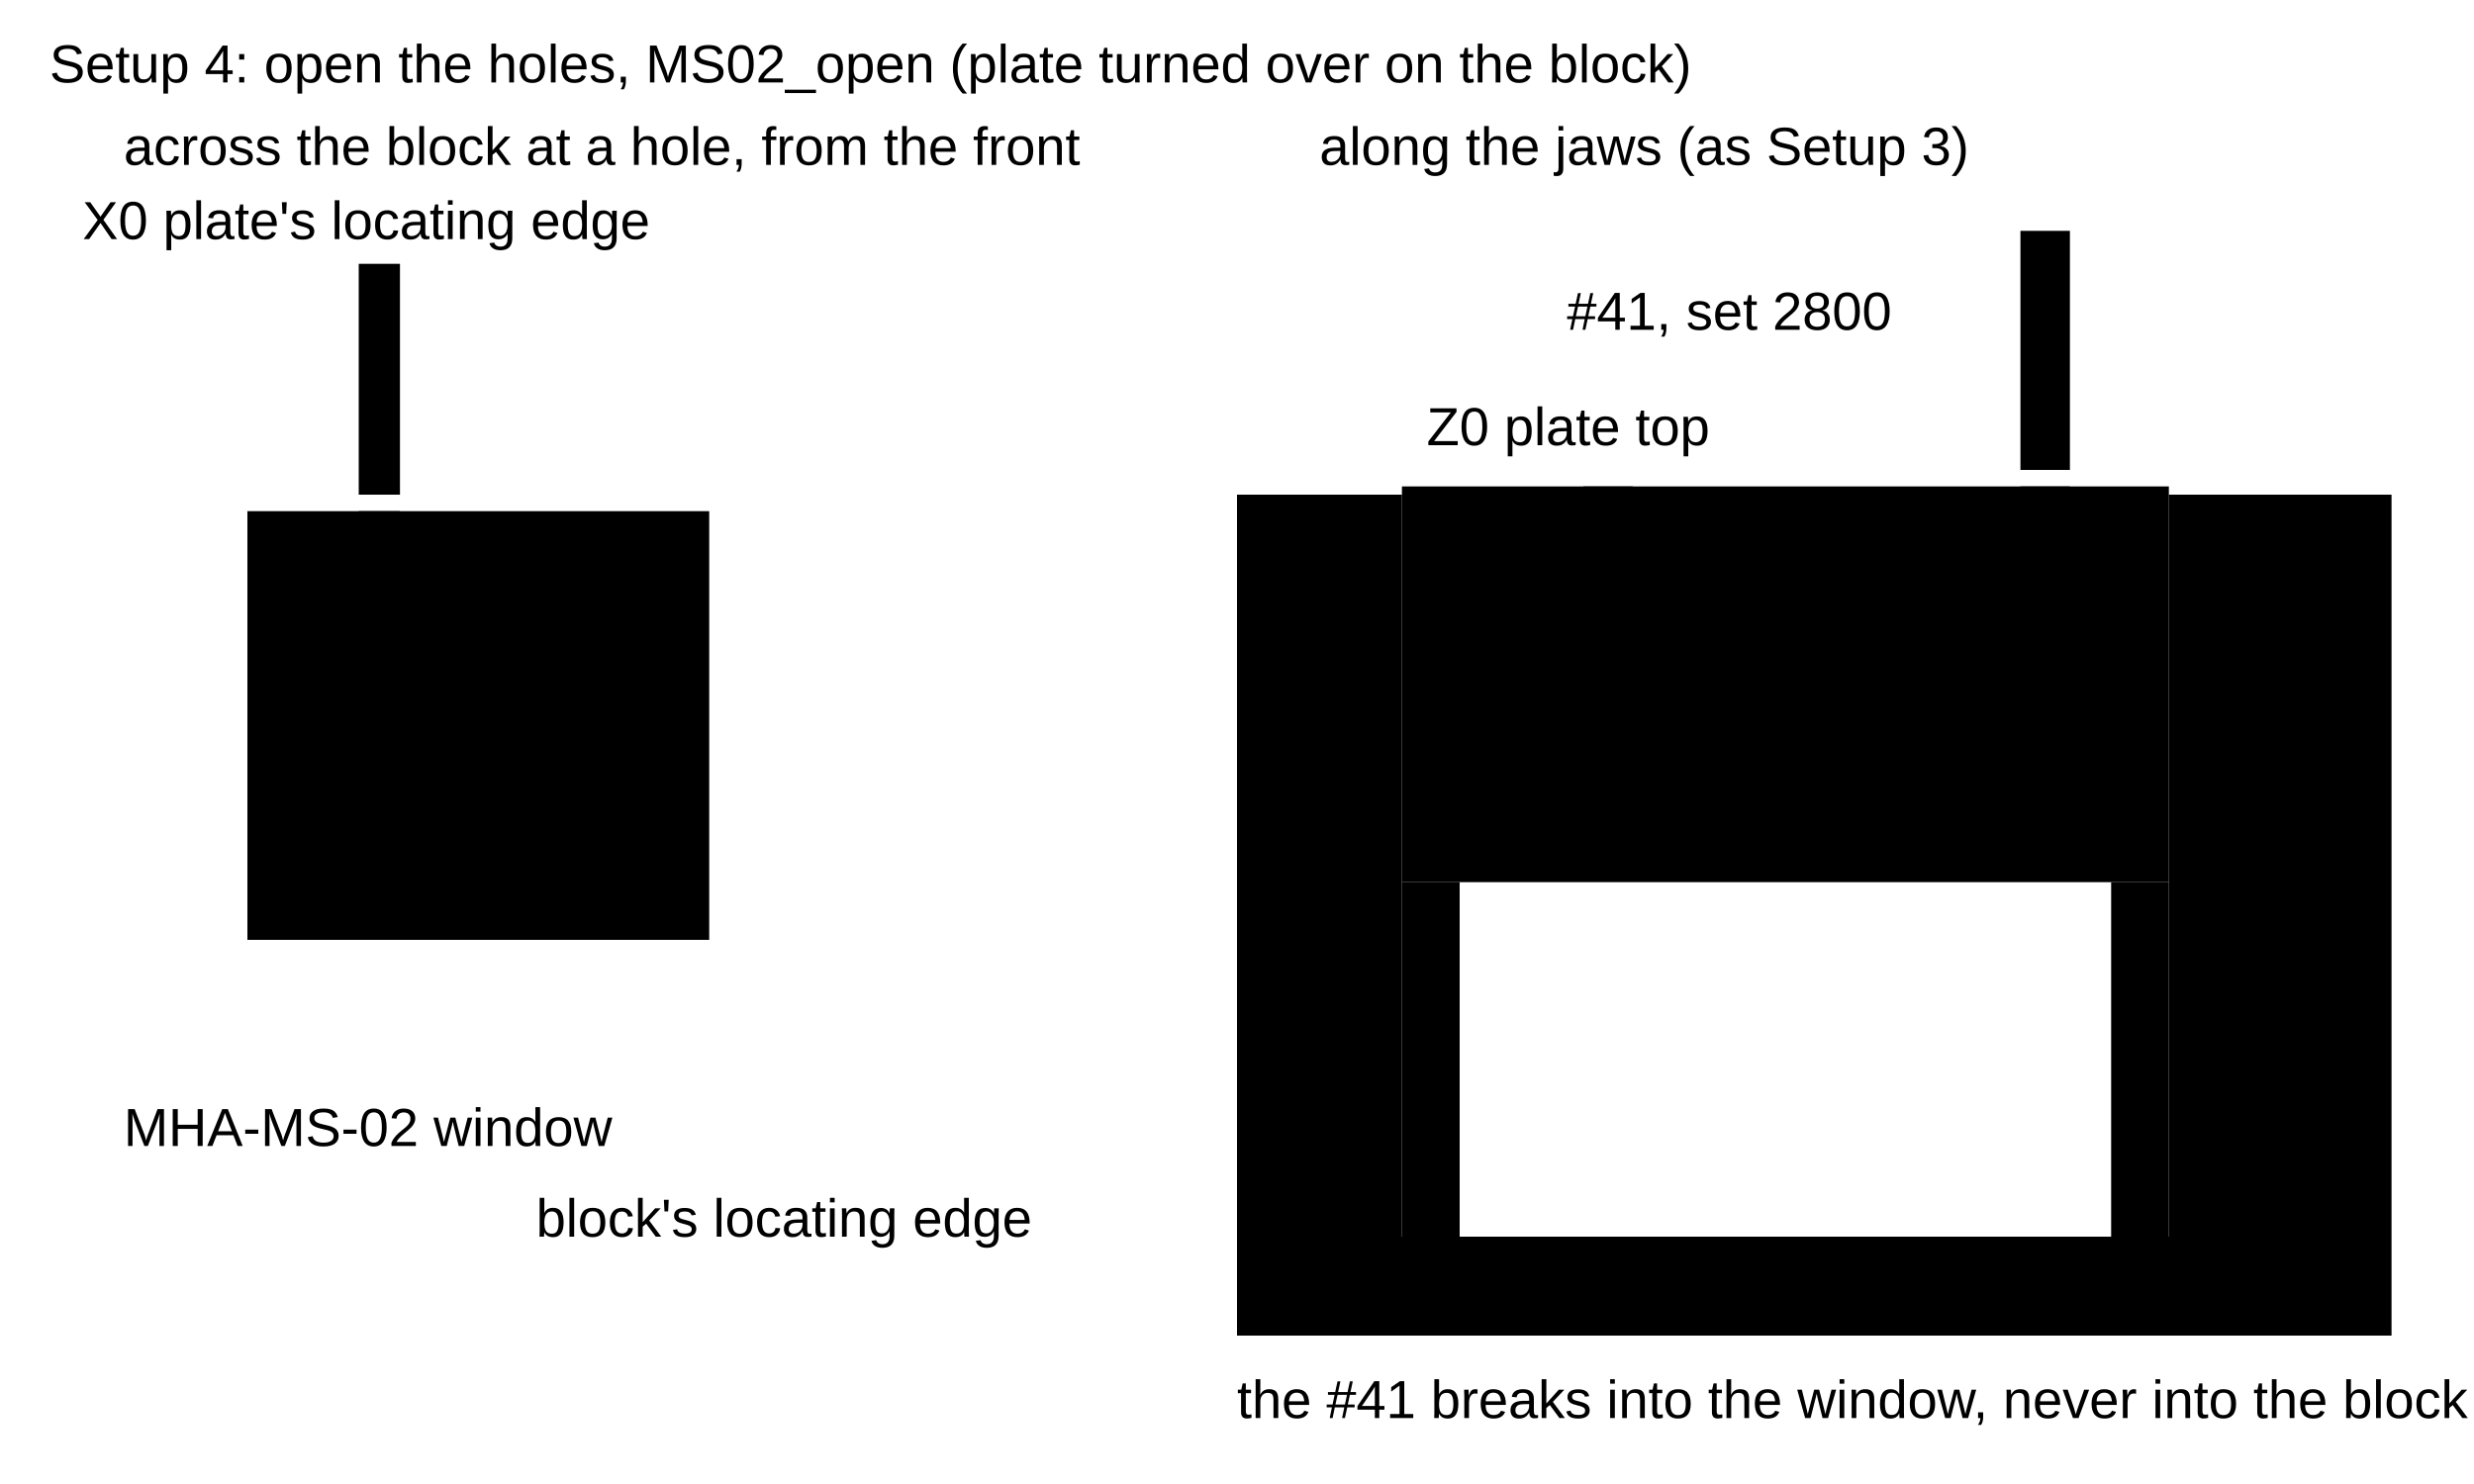
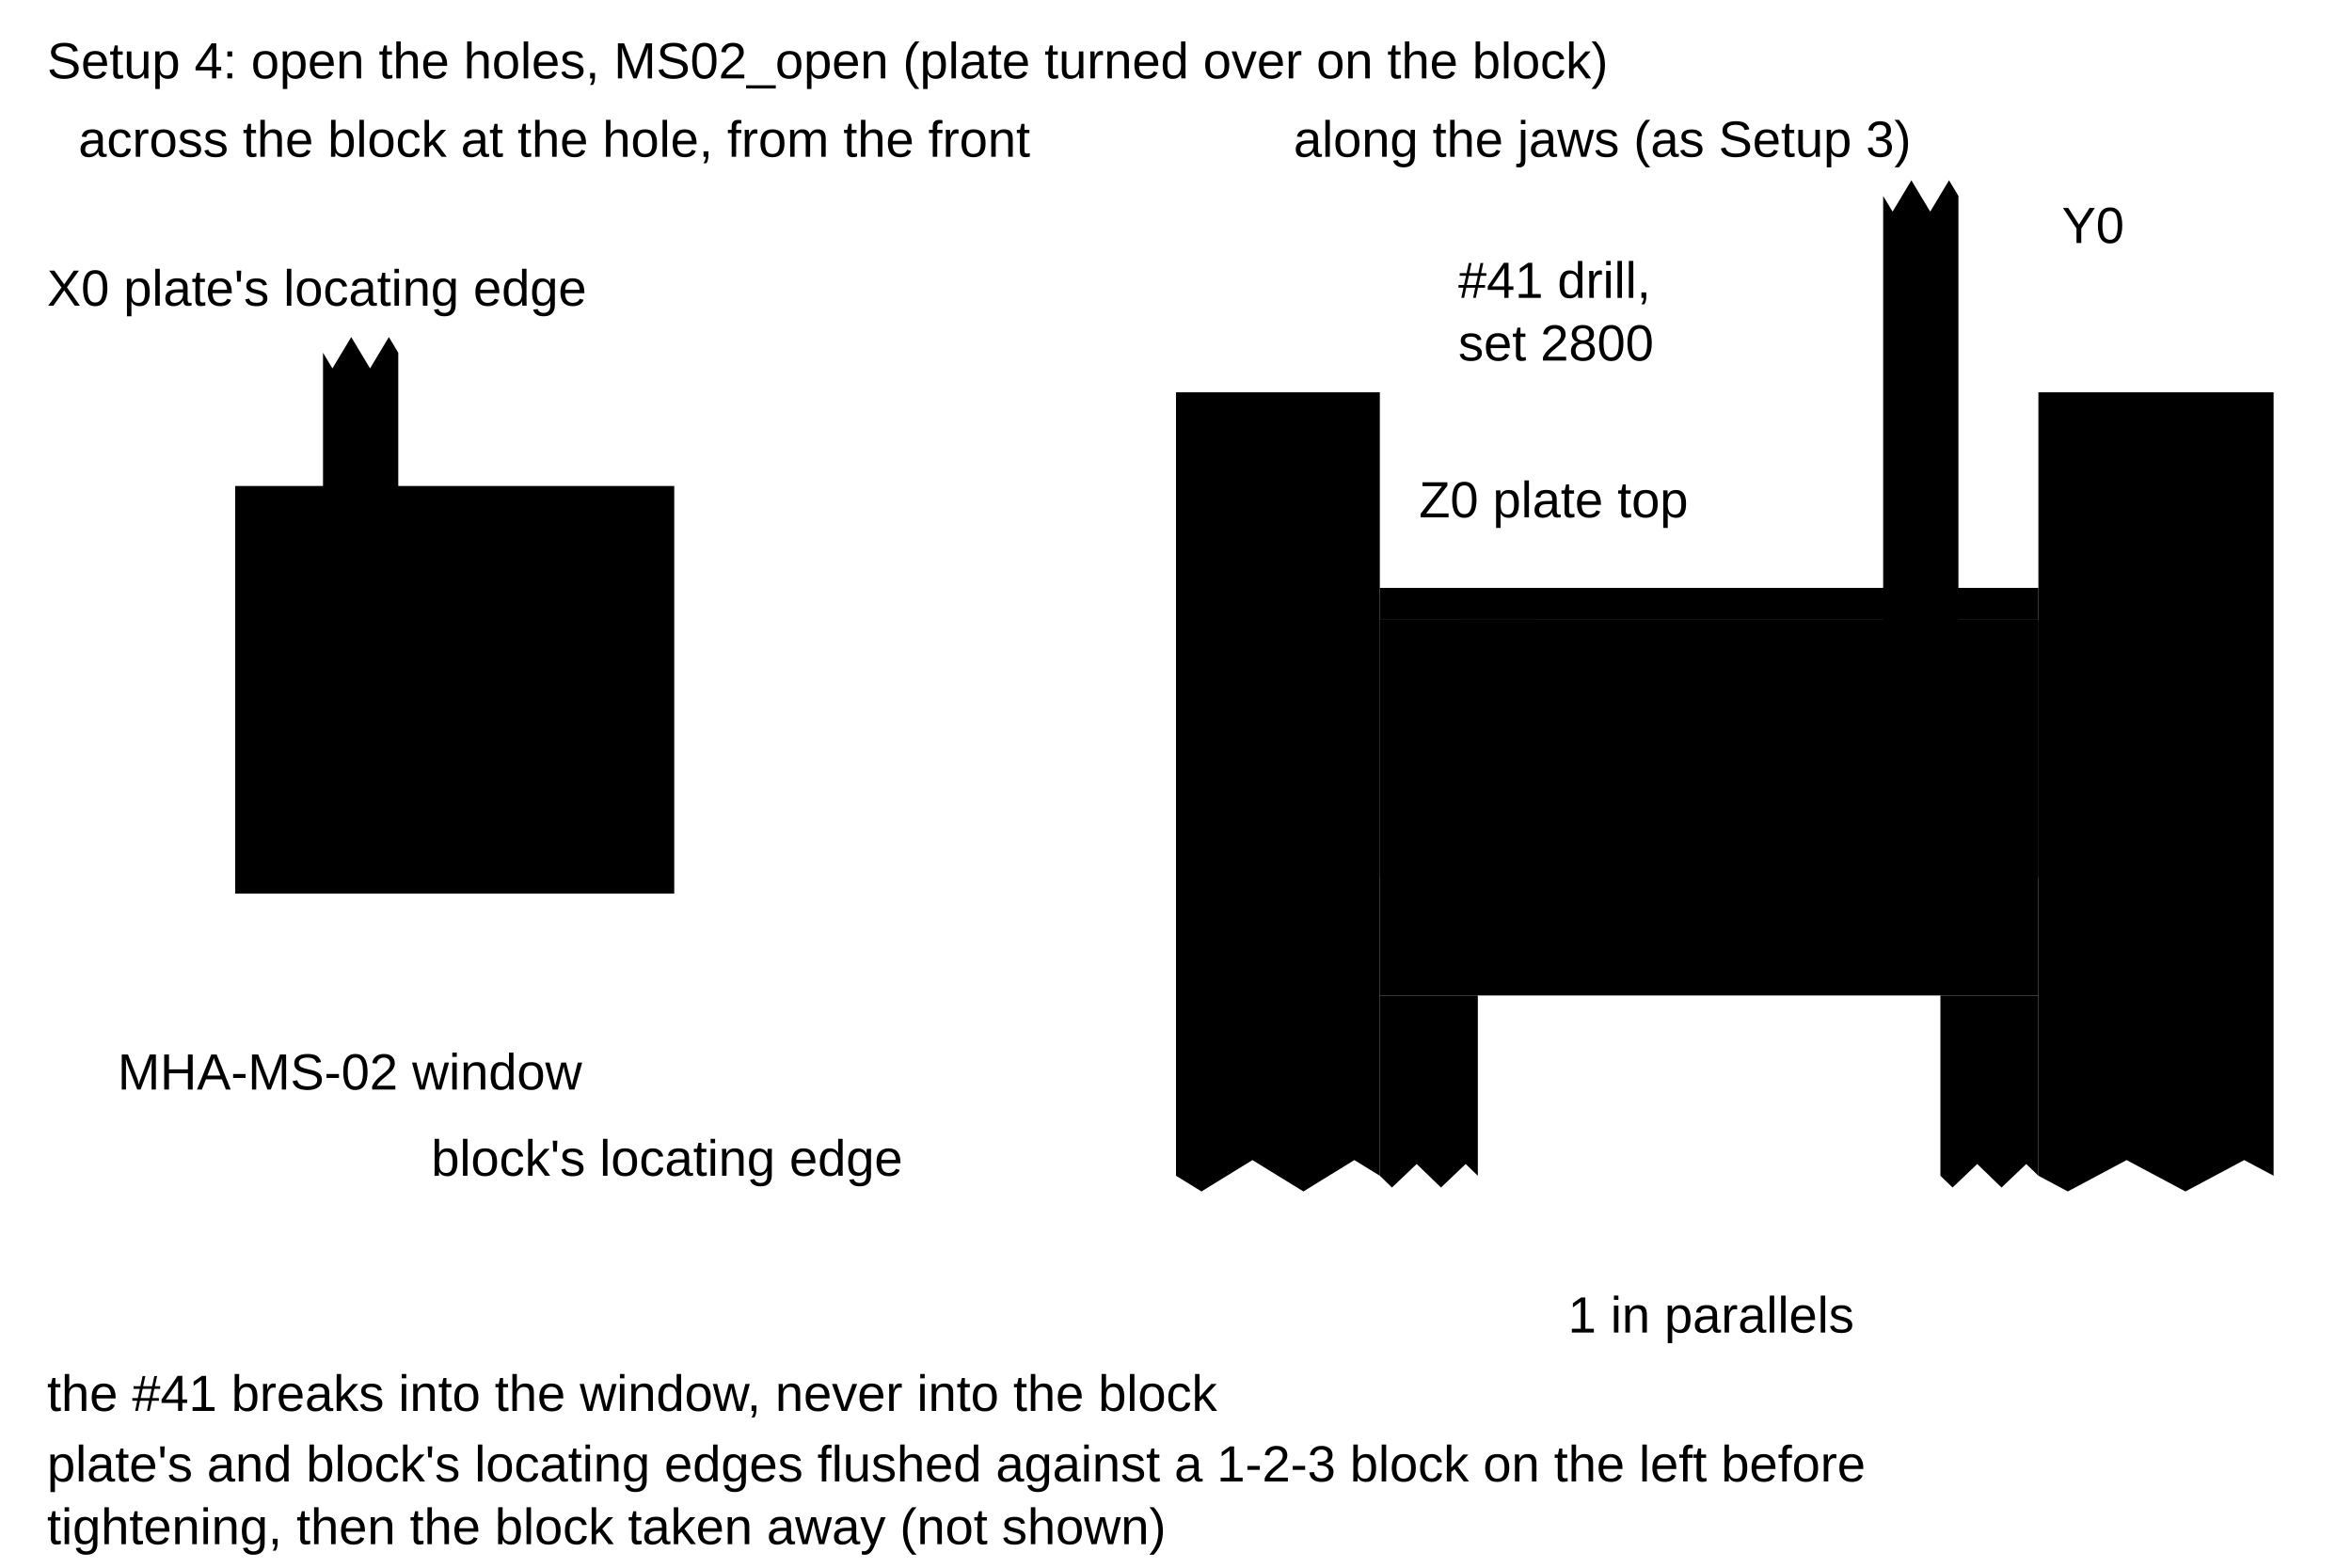
- <svg xmlns="http://www.w3.org/2000/svg" viewBox="0 0 600 360" width="600" height="360" font-family="Arial, Helvetica, sans-serif" font-size="13">
+ <svg xmlns="http://www.w3.org/2000/svg" viewBox="0 0 600 400" width="600" height="400" font-family="Arial, Helvetica, sans-serif" font-size="13">
  <text class="title" x="12" y="20">Setup 4: open the holes, MS02_open (plate turned over on the block)</text>
-   <text class="title" x="30" y="40">across the block at a hole, from the front</text>
+   <text class="title" x="20" y="40">across the block at the hole, from the front</text>
  <rect class="part-rest" x="60" y="132" width="112" height="96" />
  <rect class="paper" x="78" y="132" width="27" height="66" />
  <rect class="hidden" x="78" y="132" width="27" height="66" />
-   <path class="leader" d="M92 190 L100 260" />
+   <path class="holes" d="M132.7 132 L147.3 132 L147.3 192 L140 196.4 L132.7 192 Z" />
+   <path class="leader" d="M92 190 L100 262" />
  <text class="label" x="30" y="278">MHA-MS-02 window</text>
  <rect class="part-kept" x="60" y="124" width="112" height="8" />
-   <rect class="part-removed" x="87" y="124" width="10" height="8" />
-   <rect class="cutter" x="87" y="64" width="10" height="56" />
-   <path class="part-removed" d="M87 132 L92 140 L97 132 Z" />
-   <line class="datum" x1="60" y1="64" x2="60" y2="136" />
-   <text class="datum-label" x="20" y="58">X0 plate's locating edge</text>
+   <rect class="part-removed" x="82.4" y="124" width="19.2" height="8" />
+   <path class="cutter" d="M82.4 90 L82.4 135.9 L92 141.7 L101.6 135.9 L101.6 90 L99.2 86 L94.4 94 L89.6 86 L84.8 94 L82.4 90 Z" />
+   <line class="datum" x1="60" y1="84" x2="60" y2="136" />
+   <text class="datum-label" x="12" y="78">X0 plate's locating edge</text>
  <line class="datum" x1="172" y1="132" x2="172" y2="228" />
-   <text class="datum-label" x="130" y="300">block's locating edge</text>
+   <text class="datum-label" x="110" y="300">block's locating edge</text>
  <path class="leader" d="M172 220 L190 288" />
-   <text class="title" x="320" y="40">along the jaws (as Setup 3)</text>
-   <rect class="fixture-vise" x="300" y="300" width="280" height="24" />
-   <rect class="clamp" x="300" y="120" width="40" height="180" />
-   <rect class="clamp" x="526" y="120" width="54" height="180" />
-   <rect class="fixture-support" x="340" y="214" width="14" height="86" />
-   <rect class="fixture-support" x="512" y="214" width="14" height="86" />
-   <rect class="part-rest" x="340" y="126" width="186" height="88" />
-   <rect class="part-kept" x="340" y="118" width="186" height="8" />
-   <rect class="part-removed" x="384" y="118" width="12" height="8" />
-   <rect class="part-removed" x="490" y="118" width="12" height="8" />
-   <rect class="cutter" x="490" y="56" width="12" height="58" />
-   <line class="arrow" x1="478" y1="70" x2="478" y2="110" />
-   <text class="label" x="380" y="80">#41, set 2800</text>
-   <text class="datum-label" x="346" y="108">Z0 plate top</text>
-   <text class="label" x="300" y="344">the #41 breaks into the window, never into the block</text>
+   <text class="title" x="330" y="40">along the jaws (as Setup 3)</text>
+   <path class="clamp" d="M300 100.1 L352 100.1 L352 300 L345.5 296 L332.5 304 L319.5 296 L306.5 304 L300 300 Z" />
+   <path class="clamp" d="M520 100.1 L580 100.1 L580 300 L572.5 296 L557.5 304 L542.5 296 L527.5 304 L520 300 Z" />
+   <text class="label-on-clamp" x="304" y="286" font-size="11">moving</text>
+   <text class="label-on-clamp" x="530" y="286" font-size="11">fixed</text>
+   <path class="fixture-support" d="M352 254 L377 254 L377 300 L373.9 297 L367.6 303 L361.4 297 L355.1 303 L352 300 Z" />
+   <path class="fixture-support" d="M495 254 L520 254 L520 300 L516.9 297 L510.6 303 L504.4 297 L498.1 303 L495 300 Z" />
+   <path class="leader" d="M365 290 L410 326 M507 290 L470 326" />
+   <text class="label" x="400" y="340">1 in parallels</text>
+   <rect class="part-rest" x="352" y="158" width="168" height="96" />
+   <rect class="hidden" x="352" y="158" width="168" height="66" />
+   <rect class="part-kept" x="352" y="150" width="168" height="8" />
+   <rect class="part-removed" x="480.4" y="150" width="19.2" height="8" />
+   <rect class="part-removed" x="372.4" y="150" width="19.2" height="8" />
+   <path class="cutter" d="M480.4 50 L480.4 161.9 L490 167.7 L499.6 161.9 L499.6 50 L497.2 46 L492.4 54 L487.6 46 L482.8 54 L480.4 50 Z" />
+   <line class="arrow" x1="466" y1="60" x2="466" y2="110" />
+   <text class="label" x="372" y="76">#41 drill,</text>
+   <text class="label" x="372" y="92">set 2800</text>
+   <line class="datum" x1="520" y1="46" x2="520" y2="100" />
+   <text class="datum-label" x="526" y="62">Y0</text>
+   <line class="datum" x1="358" y1="122" x2="358" y2="150" />
+   <text class="datum-label" x="362" y="132">Z0 plate top</text>
+   <text class="label" x="12" y="360">the #41 breaks into the window, never into the block</text>
+   <text class="label" x="12" y="378">plate's and block's locating edges flushed against a 1-2-3 block on the left before</text>
+   <text class="label" x="12" y="394">tightening, then the block taken away (not shown)</text>
</svg>
